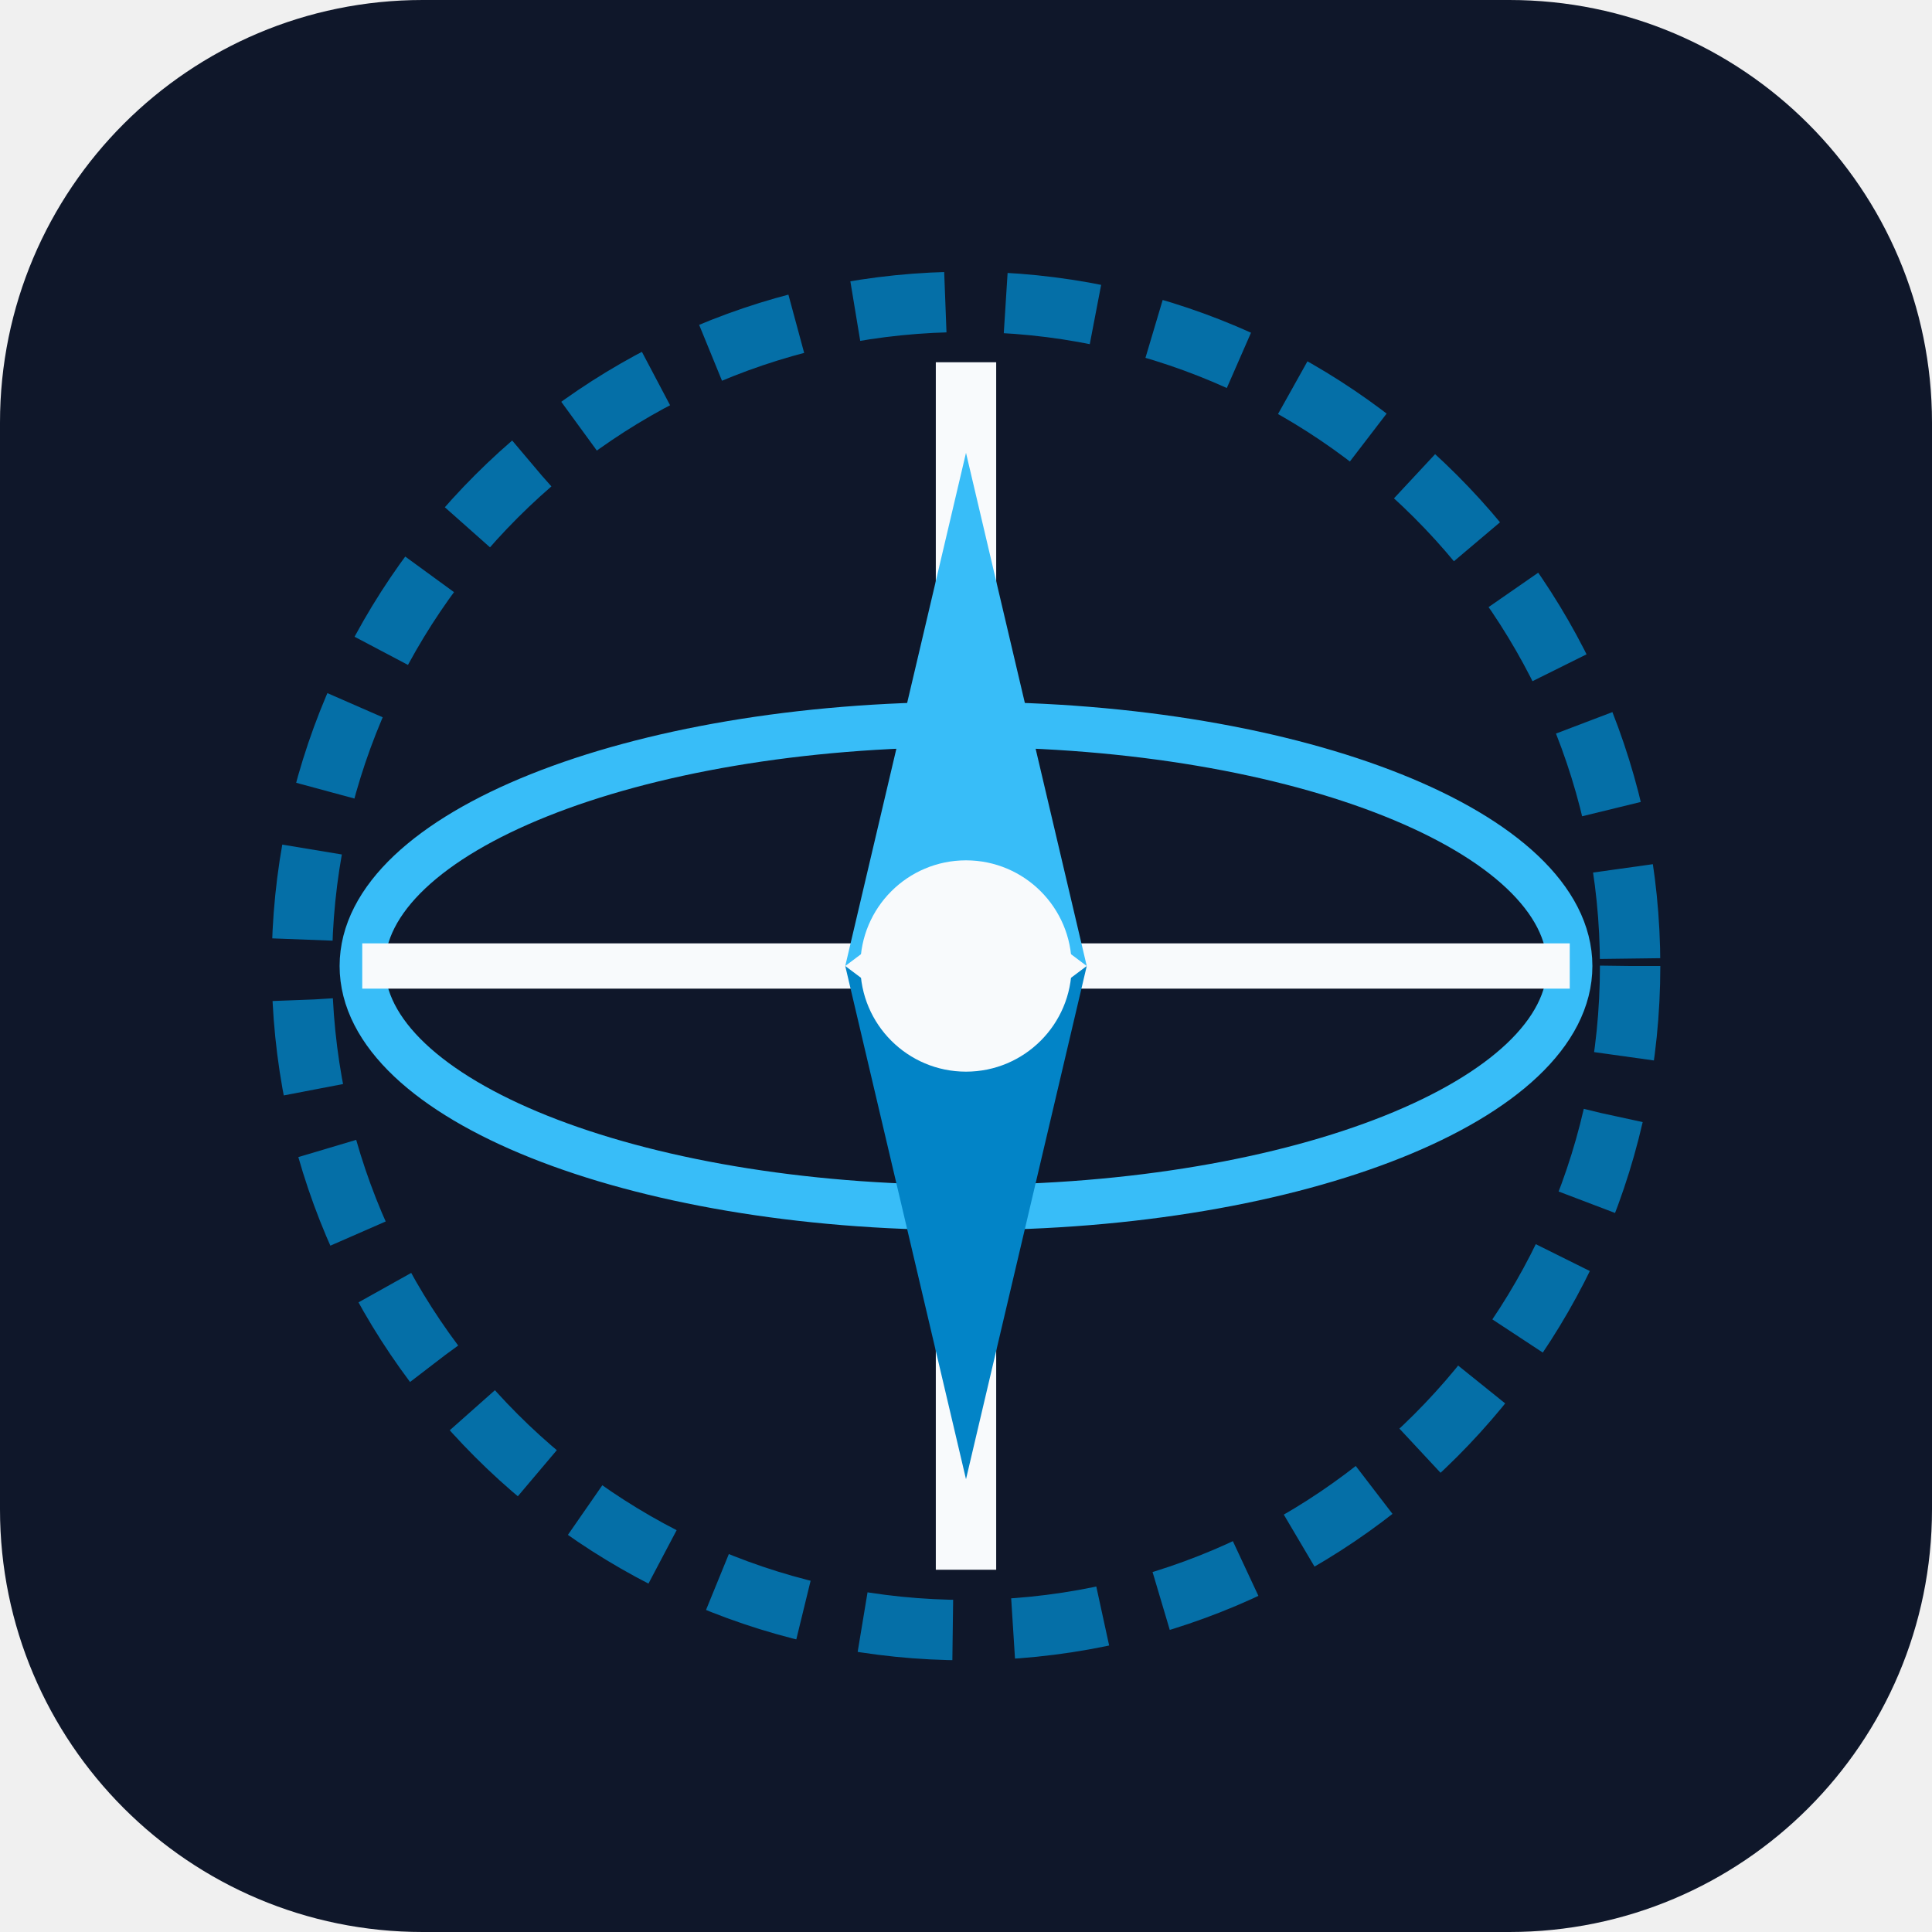
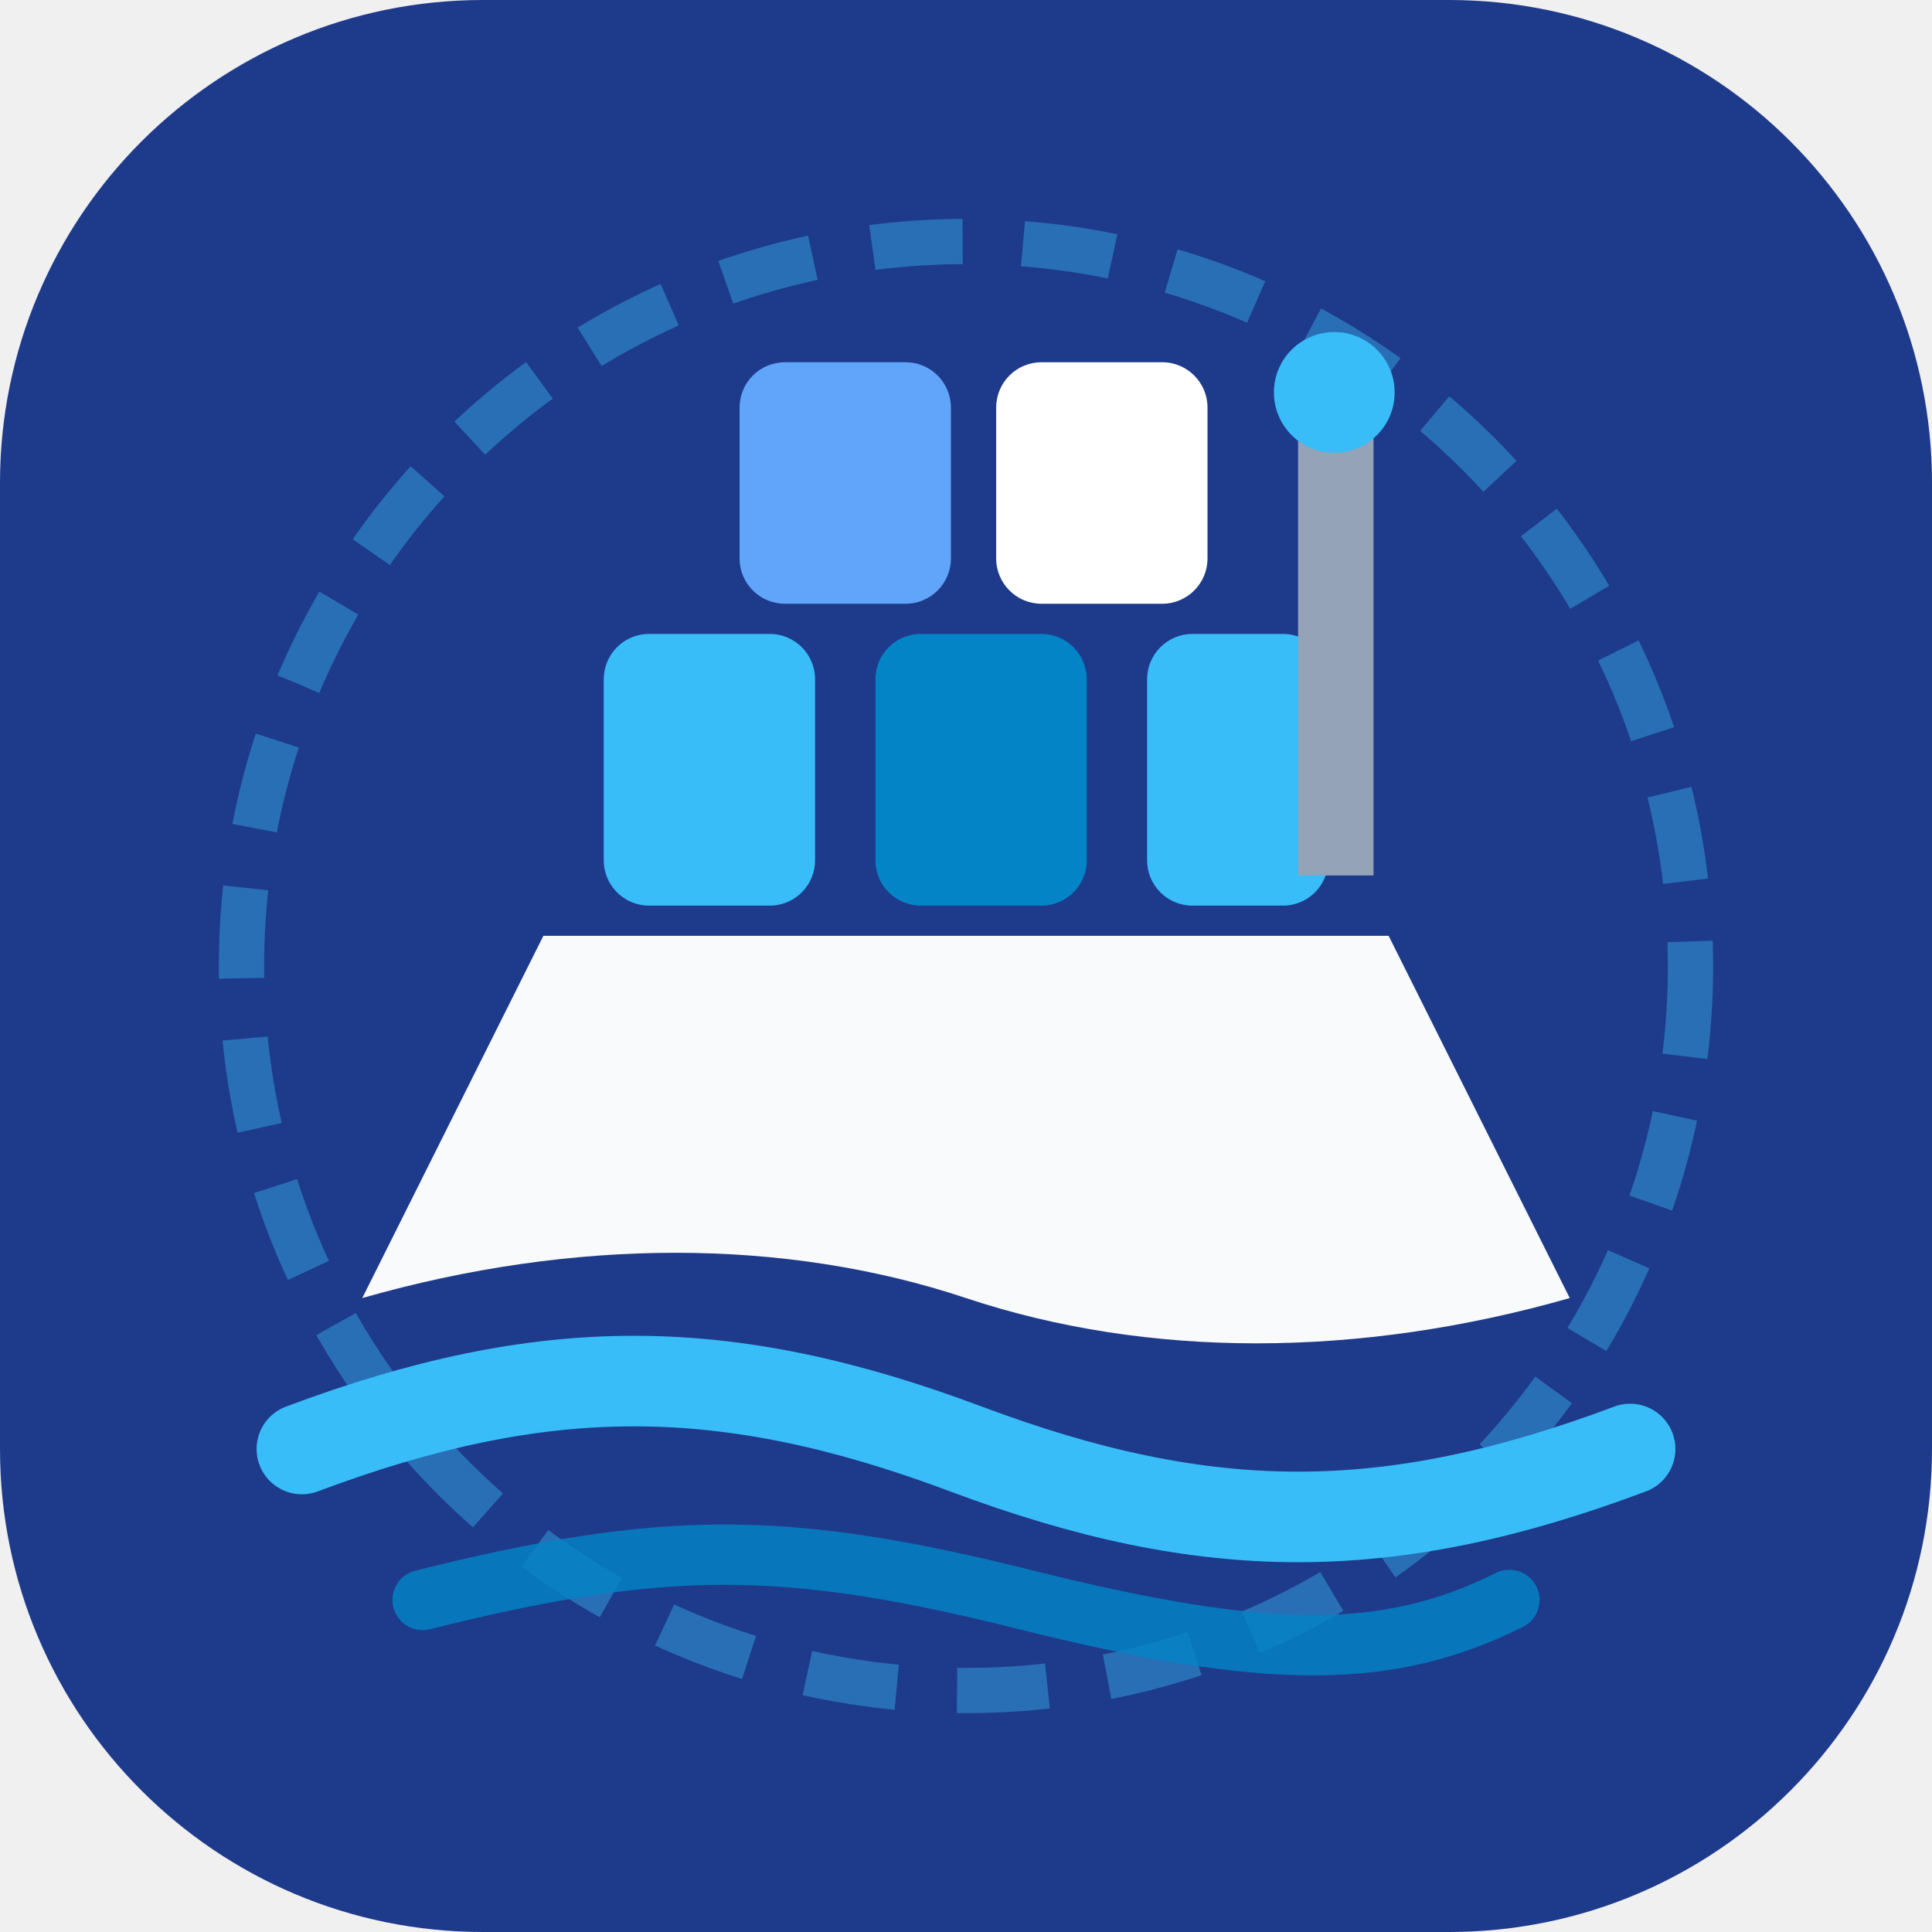
<svg xmlns="http://www.w3.org/2000/svg" viewBox="0 0 64 64" fill="none">
-   <rect width="64" height="64" rx="14" fill="#0f172a" />
-   <circle cx="32" cy="32" r="22" stroke="#0284c7" stroke-width="2" stroke-dasharray="3 2" opacity="0.8" />
-   <ellipse cx="32" cy="32" rx="20" ry="8" stroke="#38bdf8" stroke-width="1.5" />
-   <line x1="32" y1="12" x2="32" y2="52" stroke="#f8fafc" stroke-width="2" />
-   <line x1="12" y1="32" x2="52" y2="32" stroke="#f8fafc" stroke-width="1.5" />
-   <polygon points="32,15 36,32 32,29 28,32" fill="#38bdf8" />
-   <polygon points="32,49 36,32 32,35 28,32" fill="#0284c7" />
-   <circle cx="32" cy="32" r="3.5" fill="#f8fafc" />
+   <rect width="64" height="64" rx="16" fill="#1e3a8a" />
+   <circle cx="32" cy="32" r="24" stroke="#38bdf8" stroke-width="1.5" stroke-dasharray="3 2" opacity="0.4" />
+   <path d="M10 48C18 45 24 45 32 48C40 51 46 51 54 48" stroke="#38bdf8" stroke-width="3" stroke-linecap="round" />
+   <path d="M14 53C22 51 26 51 34 53C42 55 46 55 50 53" stroke="#0284c7" stroke-width="2" stroke-linecap="round" opacity="0.8" />
+   <path d="M12 43L18 31H46L52 43C45 45 38 45 32 43C26 41 19 41 12 43Z" fill="#f8fafc" />
+   <rect x="20" y="21" width="7" height="9" rx="1.5" fill="#38bdf8" />
+   <rect x="29" y="21" width="7" height="9" rx="1.5" fill="#0284c7" />
+   <rect x="38" y="21" width="6" height="9" rx="1.5" fill="#38bdf8" />
+   <rect x="24.5" y="12" width="7" height="8" rx="1.5" fill="#60a5fa" />
+   <rect x="33" y="12" width="7" height="8" rx="1.5" fill="#ffffff" />
+   <rect x="43" y="14" width="2.5" height="15" fill="#94a3b8" />
+   <circle cx="44.2" cy="13" r="2" fill="#38bdf8" />
</svg>
